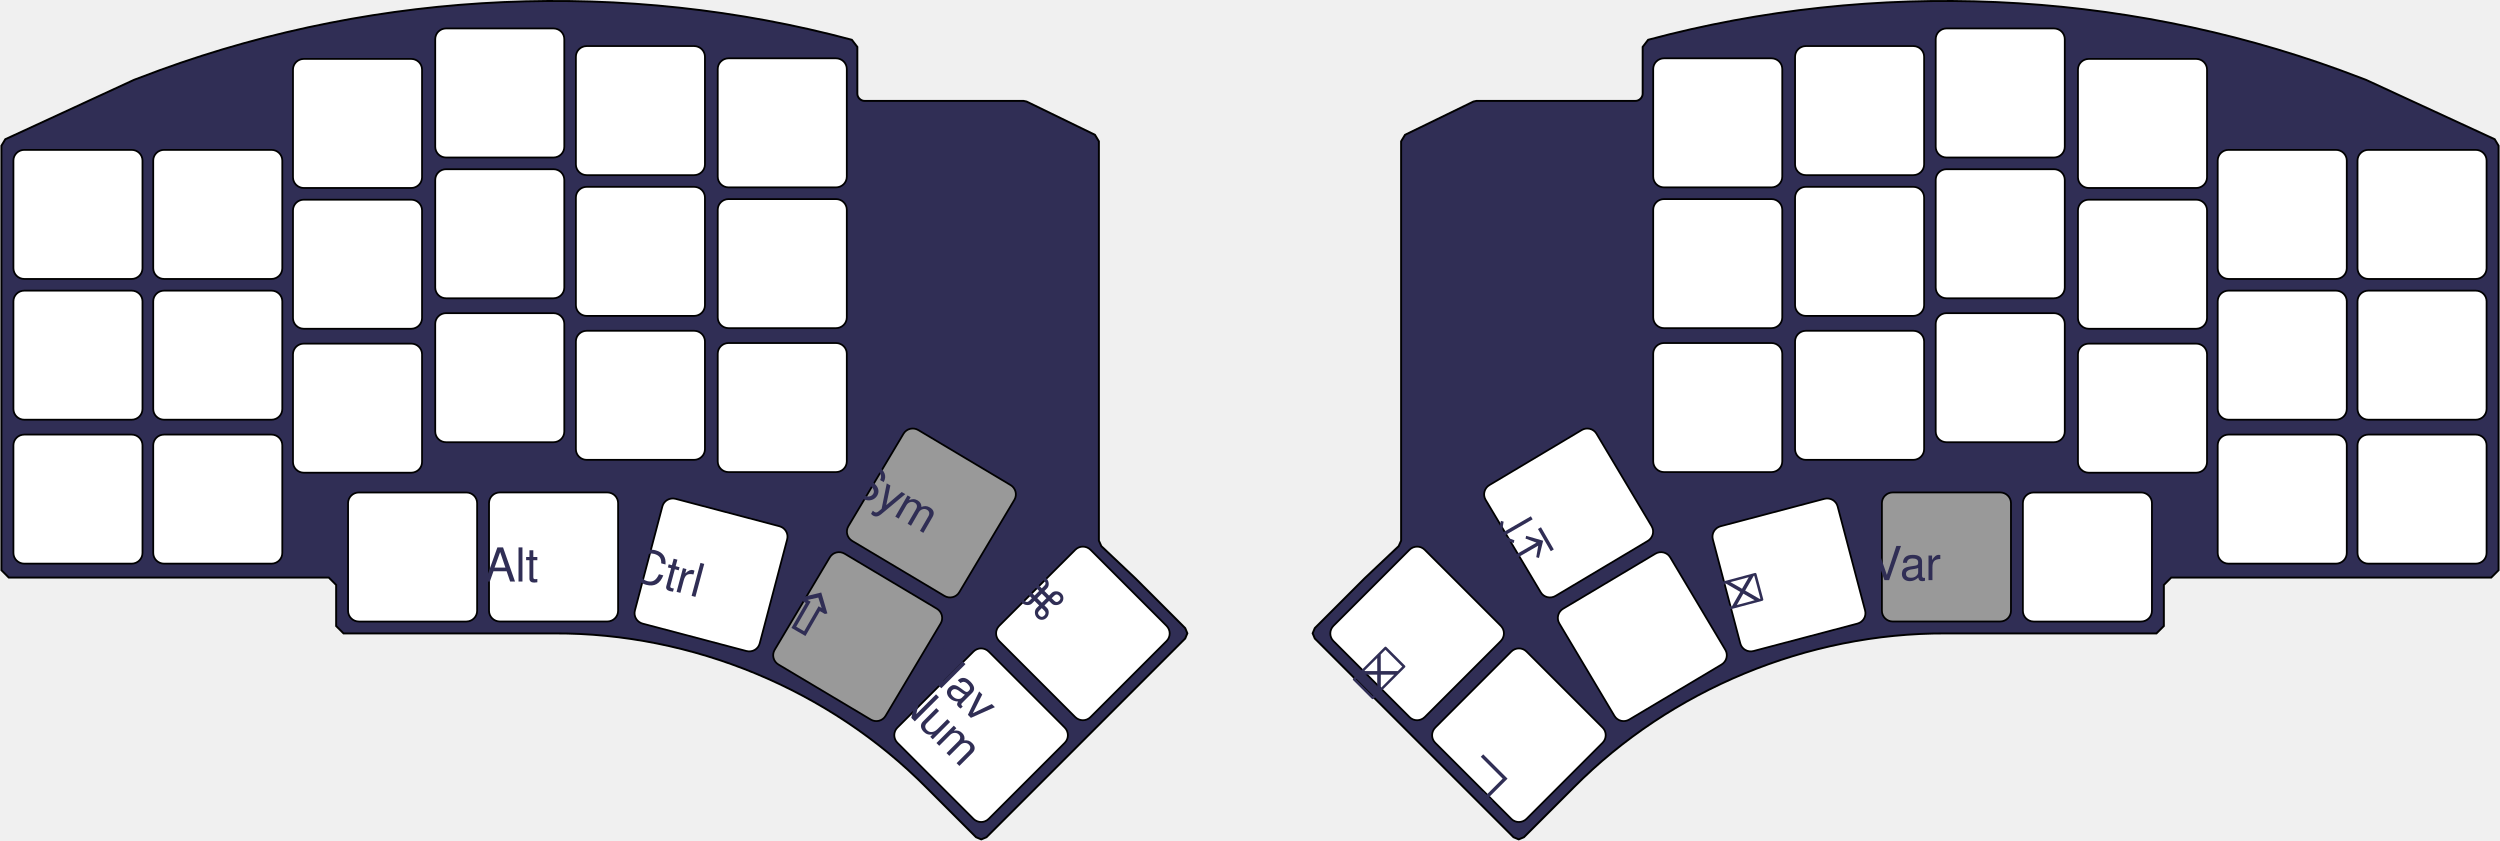
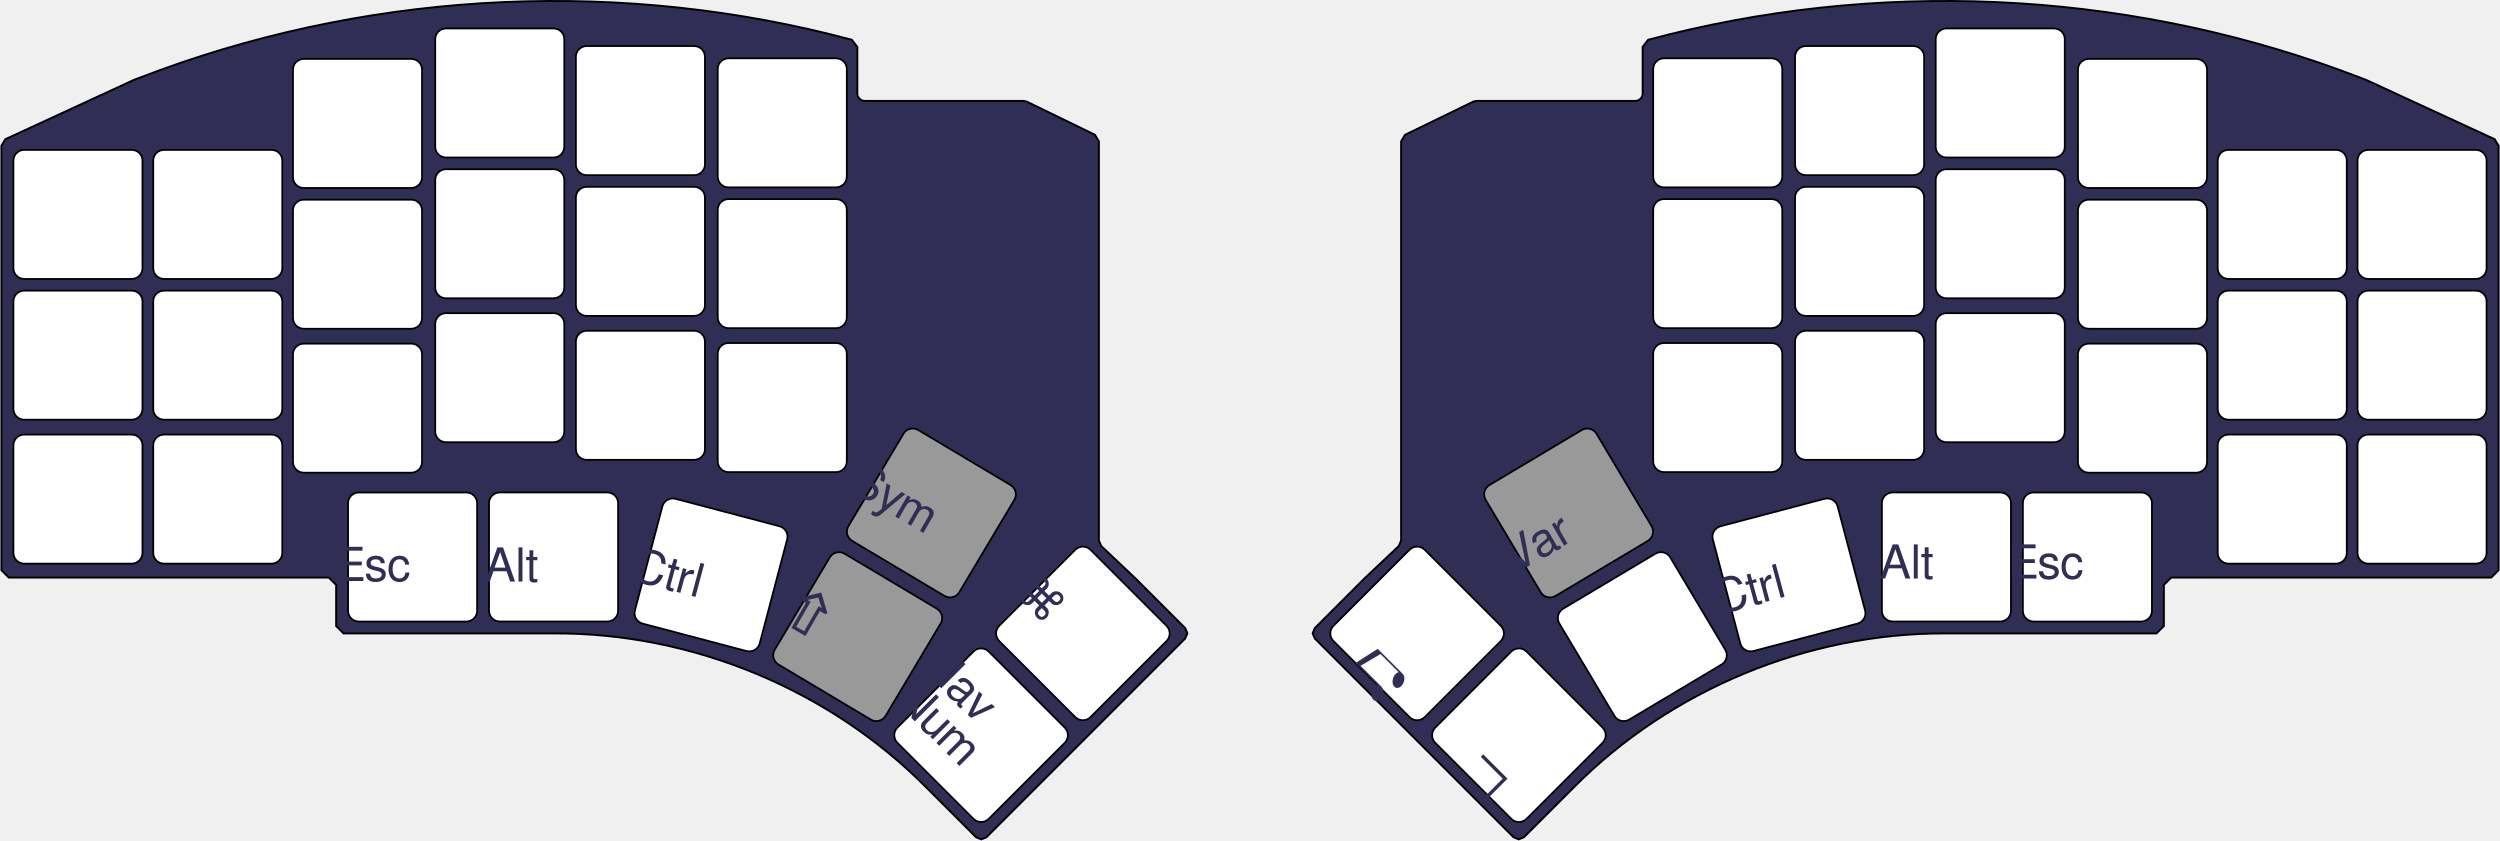
<svg xmlns="http://www.w3.org/2000/svg" viewBox="0 0 1281.106 430.683" width="33.896cm" height="11.395cm" version="1.1" id="svg72">
  <defs id="defs4">
    <marker id="DistanceX" orient="auto" refX="0" refY="0" style="overflow:visible">
      <path d="M 3,-3 -3,3 M 0,-5 V 5" style="stroke:#000000;stroke-width:0.5" id="path1" />
    </marker>
    <pattern id="Hatch" patternUnits="userSpaceOnUse" width="8" height="8" x="0" y="0">
      <path d="M8 4 l-4,4" stroke="#000000" stroke-width="0.25" linecap="square" id="path2" />
      <path d="M6 2 l-4,4" stroke="#000000" stroke-width="0.25" linecap="square" id="path3" />
      <path d="M4 0 l-4,4" stroke="#000000" stroke-width="0.25" linecap="square" id="path4" />
    </pattern>
    <symbol id="*MODEL_SPACE" />
    <symbol id="*PAPER_SPACE" />
  </defs>
  <g id="layer1" transform="translate(955.7768,-894.4584)">
    <path id="path64" style="fill:#302e55;fill-opacity:1;stroke:#000000" d="m 41.297,1219.052 c -70.712,-0.283 -140.885,28.783 -190.684,78.987 -8.485,8.485 -16.971,16.968 -25.456,25.453 l -2.673,1.109 -2.673,-1.109 -101.823,-101.822 -1.107,-2.673 1.107,-2.67 c 8.485,-8.484 16.97,-16.971 25.455,-25.458 l 17.511,-16.538 1.264,-2.821 1.4e-4,-4e-4 V 966.879 l 2.016,-3.343 35.043,-17.041 1.541,-0.328 h 81.401 c 2.024,0.049 3.829,-1.755 3.779,-3.78 V 918.502 l 2.809,-3.653 C 4.918,883.76 130.395,889.252 243.345,930.369 l 13.302,4.995 65.977,30.446 1.989,3.328 v 217.522 l 2.1e-4,2e-4 -3.779,3.78 H 156.856 l -3.78,3.781 v 21.051 l 1e-4,7e-4 -3.779,3.779 z" />
    <g id="layer2">
      <rect style="fill:#ffffff;stroke:#000000;stroke-width:0.92;stroke-opacity:1" id="rect72" width="66.142" height="66.142" x="252.322" y="1117.162" rx="5.563" ry="5.479" />
      <rect style="fill:#ffffff;stroke:#000000;stroke-width:0.92;stroke-opacity:1" id="rect73" width="66.142" height="66.142" x="252.322" y="1043.396" rx="5.563" ry="5.479" />
      <rect style="fill:#ffffff;stroke:#000000;stroke-width:0.92;stroke-opacity:1" id="rect74" width="66.142" height="66.142" x="252.322" y="971.261" rx="5.563" ry="5.479" />
      <rect style="fill:#ffffff;stroke:#000000;stroke-width:0.92;stroke-opacity:1" id="rect75" width="66.142" height="66.142" x="180.677" y="1117.162" rx="5.563" ry="5.479" />
      <rect style="fill:#ffffff;stroke:#000000;stroke-width:0.92;stroke-opacity:1" id="rect76" width="66.142" height="66.142" x="180.677" y="1043.396" rx="5.563" ry="5.479" />
      <rect style="fill:#ffffff;stroke:#000000;stroke-width:0.92;stroke-opacity:1" id="rect77" width="66.142" height="66.142" x="180.677" y="971.261" rx="5.563" ry="5.479" />
      <rect style="fill:#ffffff;stroke:#000000;stroke-width:0.92;stroke-opacity:1" id="rect78" width="66.142" height="66.142" x="109.061" y="1070.549" rx="5.563" ry="5.479" />
      <rect style="fill:#ffffff;stroke:#000000;stroke-width:0.92;stroke-opacity:1" id="rect79" width="66.142" height="66.142" x="109.061" y="996.784" rx="5.563" ry="5.479" />
      <rect style="fill:#ffffff;stroke:#000000;stroke-width:0.92;stroke-opacity:1" id="rect80" width="66.142" height="66.142" x="109.061" y="924.648" rx="5.563" ry="5.479" />
      <rect style="fill:#ffffff;stroke:#000000;stroke-width:0.92;stroke-opacity:1" id="rect81" width="66.142" height="66.142" x="36.163" y="1054.932" rx="5.563" ry="5.479" />
      <rect style="fill:#ffffff;stroke:#000000;stroke-width:0.92;stroke-opacity:1" id="rect82" width="66.142" height="66.142" x="36.163" y="981.166" rx="5.563" ry="5.479" />
      <rect style="fill:#ffffff;stroke:#000000;stroke-width:0.92;stroke-opacity:1" id="rect83" width="66.142" height="66.142" x="36.163" y="909.031" rx="5.563" ry="5.479" />
      <rect style="fill:#ffffff;stroke:#000000;stroke-width:0.92;stroke-opacity:1" id="rect84" width="66.142" height="66.142" x="-35.911" y="1063.967" rx="5.563" ry="5.479" />
      <rect style="fill:#ffffff;stroke:#000000;stroke-width:0.92;stroke-opacity:1" id="rect85" width="66.142" height="66.142" x="-35.911" y="990.202" rx="5.563" ry="5.479" />
      <rect style="fill:#ffffff;stroke:#000000;stroke-width:0.92;stroke-opacity:1" id="rect86" width="66.142" height="66.142" x="-35.911" y="918.066" rx="5.563" ry="5.479" />
      <rect style="fill:#ffffff;stroke:#000000;stroke-width:0.92;stroke-opacity:1" id="rect87" width="66.142" height="66.142" x="-108.604" y="1070.241" rx="5.563" ry="5.479" />
      <rect style="fill:#ffffff;stroke:#000000;stroke-width:0.92;stroke-opacity:1" id="rect88" width="66.142" height="66.142" x="-108.604" y="996.476" rx="5.563" ry="5.479" />
      <rect style="fill:#ffffff;stroke:#000000;stroke-width:0.92;stroke-opacity:1" id="rect89" width="66.142" height="66.142" x="-108.604" y="924.341" rx="5.563" ry="5.479" />
      <rect style="fill:#ffffff;stroke:#000000;stroke-width:0.92;stroke-opacity:1" id="rect90" width="66.142" height="66.142" x="80.835" y="1146.825" rx="5.563" ry="5.479" />
-       <rect style="fill:#999999;stroke:#000000;stroke-width:0.92;stroke-opacity:1" id="rect91" width="66.142" height="66.142" x="8.595" y="1146.804" rx="5.563" ry="5.479" />
+       <rect style="fill:#ffffff;stroke:#000000;stroke-width:0.92;stroke-opacity:1" id="rect91" width="66.142" height="66.142" x="8.595" y="1146.804" rx="5.563" ry="5.479" />
      <rect style="fill:#ffffff;stroke:#000000;stroke-width:0.92;stroke-opacity:1" id="rect97" width="66.142" height="66.142" x="-756.245" y="956.962" rx="5.563" ry="5.479" transform="rotate(-30.80289,-4.54e-5,-1.5015729e-6)" />
-       <rect style="fill:#ffffff;stroke:#000000;stroke-width:0.92;stroke-opacity:1" id="rect98" width="66.142" height="66.142" x="-756.245" y="883.197" rx="5.563" ry="5.479" transform="rotate(-30.80289,-4.54e-5,-1.5015729e-6)" />
+       <rect style="fill:#999999;stroke:#000000;stroke-width:0.92;stroke-opacity:1" id="rect98" width="66.142" height="66.142" x="-756.245" y="883.197" rx="5.563" ry="5.479" transform="rotate(-30.80289,-4.54e-5,-1.5015729e-6)" />
      <rect style="fill:#ffffff;stroke:#000000;stroke-width:0.92;stroke-opacity:1" id="rect100" width="66.142" height="66.142" x="-1057.519" y="740.217" rx="5.563" ry="5.479" transform="rotate(-45.00803,2.7067894e-6,1.0680611e-6)" />
      <rect style="fill:#ffffff;stroke:#000000;stroke-width:0.92;stroke-opacity:1" id="rect101" width="66.142" height="66.142" x="-1057.519" y="666.451" rx="5.563" ry="5.479" transform="rotate(-45.00803,2.7067894e-6,1.0680611e-6)" />
      <rect style="fill:#ffffff;stroke:#000000;stroke-width:0.92;stroke-opacity:1" id="rect102" width="66.142" height="66.142" x="-374.237" y="1106.686" rx="5.563" ry="5.479" transform="rotate(-14.78418,-4.0243595e-5,3.422599e-5)" />
    </g>
    <g id="layer3">
      <text xml:space="preserve" style="font-style:normal;font-variant:normal;font-weight:normal;font-stretch:normal;font-size:32px;line-height:1;font-family:FreeSerif;-inkscape-font-specification:FreeSerif;text-align:center;text-anchor:middle;fill:#302e55;fill-opacity:1;stroke:#000000;stroke-width:0.996;stroke-opacity:1" x="-74.872" y="969.726" id="text129">
        <tspan id="tspan129" x="-74.872" y="969.726" style="font-size:32px;fill-opacity:1;stroke:none;stroke-linejoin:bevel" />
      </text>
      <text xml:space="preserve" style="font-style:normal;font-variant:normal;font-weight:normal;font-stretch:normal;font-size:32px;line-height:1;font-family:FreeSerif;-inkscape-font-specification:FreeSerif;text-align:center;text-anchor:middle;fill:#302e55;fill-opacity:1;stroke:#000000;stroke-width:0.996;stroke-opacity:1" x="-74.872" y="1042.675" id="text130">
        <tspan id="tspan130" x="-74.872" y="1042.675" style="font-size:32px;fill-opacity:1;stroke:none;stroke-linejoin:bevel" />
      </text>
      <text xml:space="preserve" style="font-style:normal;font-variant:normal;font-weight:normal;font-stretch:normal;font-size:32px;line-height:1;font-family:FreeSerif;-inkscape-font-specification:FreeSerif;text-align:center;text-anchor:middle;fill:#302e55;fill-opacity:1;stroke:#000000;stroke-width:0.996;stroke-opacity:1" x="-74.872" y="1115.623" id="text131">
        <tspan id="tspan131" x="-74.872" y="1115.623" style="font-size:32px;fill-opacity:1;stroke:none;stroke-linejoin:bevel" />
      </text>
      <text xml:space="preserve" style="font-style:normal;font-variant:normal;font-weight:normal;font-stretch:normal;font-size:32px;line-height:1;font-family:FreeSerif;-inkscape-font-specification:FreeSerif;text-align:center;text-anchor:middle;fill:#302e55;fill-opacity:1;stroke:#000000;stroke-width:0.996;stroke-opacity:1" x="-3.032" y="962.247" id="text132">
        <tspan id="tspan132" x="-3.032" y="962.247" style="font-size:32px;fill-opacity:1;stroke:none;stroke-linejoin:bevel" />
      </text>
      <text xml:space="preserve" style="font-style:normal;font-variant:normal;font-weight:normal;font-stretch:normal;font-size:32px;line-height:1;font-family:FreeSerif;-inkscape-font-specification:FreeSerif;text-align:center;text-anchor:middle;fill:#302e55;fill-opacity:1;stroke:#000000;stroke-width:0.996;stroke-opacity:1" x="-3.032" y="1035.195" id="text133">
        <tspan id="tspan133" x="-3.032" y="1035.195" style="font-size:32px;fill-opacity:1;stroke:none;stroke-linejoin:bevel" />
      </text>
      <text xml:space="preserve" style="font-style:normal;font-variant:normal;font-weight:normal;font-stretch:normal;font-size:32px;line-height:1;font-family:FreeSerif;-inkscape-font-specification:FreeSerif;text-align:center;text-anchor:middle;fill:#302e55;fill-opacity:1;stroke:#000000;stroke-width:0.996;stroke-opacity:1" x="-3.032" y="1108.144" id="text134">
        <tspan id="tspan134" x="-3.032" y="1108.144" style="font-size:32px;fill-opacity:1;stroke:none;stroke-linejoin:bevel" />
      </text>
      <text xml:space="preserve" style="font-style:normal;font-variant:normal;font-weight:normal;font-stretch:normal;font-size:32px;line-height:1;font-family:FreeSerif;-inkscape-font-specification:FreeSerif;text-align:center;text-anchor:middle;fill:#302e55;fill-opacity:1;stroke:#000000;stroke-width:0.996;stroke-opacity:1" x="68.542" y="953.214" id="text135">
        <tspan id="tspan135" x="68.542" y="953.214" style="font-size:32px;fill-opacity:1;stroke:none;stroke-linejoin:bevel" />
      </text>
      <text xml:space="preserve" style="font-style:normal;font-variant:normal;font-weight:normal;font-stretch:normal;font-size:32px;line-height:1;font-family:FreeSerif;-inkscape-font-specification:FreeSerif;text-align:center;text-anchor:middle;fill:#302e55;fill-opacity:1;stroke:#000000;stroke-width:0.996;stroke-opacity:1" x="68.542" y="1026.162" id="text136">
        <tspan id="tspan136" x="68.542" y="1026.162" style="font-size:32px;fill-opacity:1;stroke:none;stroke-linejoin:bevel" />
      </text>
      <text xml:space="preserve" style="font-style:normal;font-variant:normal;font-weight:normal;font-stretch:normal;font-size:32px;line-height:1;font-family:FreeSerif;-inkscape-font-specification:FreeSerif;text-align:center;text-anchor:middle;fill:#302e55;fill-opacity:1;stroke:#000000;stroke-width:0.996;stroke-opacity:1" x="68.542" y="1099.111" id="text137">
        <tspan id="tspan137" x="68.542" y="1099.111" style="font-size:32px;fill-opacity:1;stroke:none;stroke-linejoin:bevel" />
      </text>
      <text xml:space="preserve" style="font-style:normal;font-variant:normal;font-weight:normal;font-stretch:normal;font-size:32px;line-height:1;font-family:FreeSerif;-inkscape-font-specification:FreeSerif;text-align:center;text-anchor:middle;fill:#302e55;fill-opacity:1;stroke:#000000;stroke-width:0.996;stroke-opacity:1" x="142.242" y="969.206" id="text138">
        <tspan id="tspan138" x="142.242" y="969.206" style="font-size:32px;fill-opacity:1;stroke:none;stroke-linejoin:bevel" />
      </text>
      <text xml:space="preserve" style="font-style:normal;font-variant:normal;font-weight:normal;font-stretch:normal;font-size:32px;line-height:1;font-family:FreeSerif;-inkscape-font-specification:FreeSerif;text-align:center;text-anchor:middle;fill:#302e55;fill-opacity:1;stroke:#000000;stroke-width:0.996;stroke-opacity:1" x="142.242" y="1042.155" id="text139">
        <tspan id="tspan139" x="142.242" y="1042.155" style="font-size:32px;fill-opacity:1;stroke:none;stroke-linejoin:bevel" />
      </text>
      <text xml:space="preserve" style="font-style:normal;font-variant:normal;font-weight:normal;font-stretch:normal;font-size:32px;line-height:1;font-family:FreeSerif;-inkscape-font-specification:FreeSerif;text-align:center;text-anchor:middle;fill:#302e55;fill-opacity:1;stroke:#000000;stroke-width:0.996;stroke-opacity:1" x="142.242" y="1115.104" id="text140">
        <tspan id="tspan140" x="142.242" y="1115.104" style="font-size:32px;fill-opacity:1;stroke:none;stroke-linejoin:bevel" />
      </text>
      <text xml:space="preserve" style="font-style:normal;font-variant:normal;font-weight:normal;font-stretch:normal;font-size:32px;line-height:1;font-family:FreeSerif;-inkscape-font-specification:FreeSerif;text-align:center;text-anchor:middle;fill:#302e55;fill-opacity:1;stroke:#000000;stroke-width:0.996;stroke-opacity:1" x="213.831" y="1016.826" id="text141">
        <tspan id="tspan141" x="213.831" y="1016.826" style="font-size:32px;fill-opacity:1;stroke:none;stroke-linejoin:bevel" />
      </text>
      <text xml:space="preserve" style="font-style:normal;font-variant:normal;font-weight:normal;font-stretch:normal;font-size:32px;line-height:1;font-family:FreeSerif;-inkscape-font-specification:FreeSerif;text-align:center;text-anchor:middle;fill:#302e55;fill-opacity:1;stroke:#000000;stroke-width:0.996;stroke-opacity:1" x="213.831" y="1089.775" id="text142">
        <tspan id="tspan142" x="213.831" y="1089.775" style="font-size:32px;fill-opacity:1;stroke:none;stroke-linejoin:bevel" />
      </text>
      <text xml:space="preserve" style="font-style:normal;font-variant:normal;font-weight:normal;font-stretch:normal;font-size:32px;line-height:1;font-family:FreeSerif;-inkscape-font-specification:FreeSerif;text-align:center;text-anchor:middle;fill:#302e55;fill-opacity:1;stroke:#000000;stroke-width:0.996;stroke-opacity:1" x="213.831" y="1162.724" id="text143">
        <tspan id="tspan143" x="213.831" y="1162.724" style="font-size:32px;fill-opacity:1;stroke:none;stroke-linejoin:bevel" />
      </text>
      <text xml:space="preserve" style="font-style:normal;font-variant:normal;font-weight:normal;font-stretch:normal;font-size:32px;line-height:1;font-family:FreeSerif;-inkscape-font-specification:FreeSerif;text-align:center;text-anchor:middle;fill:#302e55;fill-opacity:1;stroke:#000000;stroke-width:0.996;stroke-opacity:1" x="285.473" y="1016.826" id="text144">
        <tspan id="tspan144" x="285.473" y="1016.826" style="font-size:32px;fill-opacity:1;stroke:none;stroke-linejoin:bevel" />
      </text>
      <text xml:space="preserve" style="font-style:normal;font-variant:normal;font-weight:normal;font-stretch:normal;font-size:32px;line-height:1;font-family:FreeSerif;-inkscape-font-specification:FreeSerif;text-align:center;text-anchor:middle;fill:#302e55;fill-opacity:1;stroke:#000000;stroke-width:0.996;stroke-opacity:1" x="285.473" y="1089.775" id="text145">
        <tspan id="tspan145" x="285.473" y="1089.775" style="font-size:32px;fill-opacity:1;stroke:none;stroke-linejoin:bevel" />
      </text>
      <text xml:space="preserve" style="font-style:normal;font-variant:normal;font-weight:normal;font-stretch:normal;font-size:32px;line-height:1;font-family:FreeSerif;-inkscape-font-specification:FreeSerif;text-align:center;text-anchor:middle;fill:#302e55;fill-opacity:1;stroke:#000000;stroke-width:0.996;stroke-opacity:1" x="285.473" y="1162.724" id="text146">
        <tspan id="tspan146" x="285.473" y="1162.724" style="font-size:32px;fill-opacity:1;stroke:none;stroke-linejoin:bevel" />
      </text>
      <text xml:space="preserve" style="font-style:normal;font-variant:normal;font-weight:normal;font-stretch:normal;font-size:32px;line-height:1;font-family:FreeSerif;-inkscape-font-specification:FreeSerif;text-align:center;text-anchor:middle;fill:#302e55;fill-opacity:1;stroke:#000000;stroke-width:0.996;stroke-opacity:1" x="113.572" y="1191.866" id="text147">
        <tspan id="tspan147" x="113.572" y="1191.866" style="font-size:32px;fill-opacity:1;stroke:none;stroke-linejoin:bevel" />
      </text>
-       <text xml:space="preserve" style="font-style:normal;font-variant:normal;font-weight:normal;font-stretch:normal;font-size:24px;line-height:1;font-family:FreeSans;-inkscape-font-specification:FreeSans;text-align:center;text-anchor:middle;fill:#302e55;fill-opacity:1;stroke:#000000;stroke-width:0.996;stroke-opacity:1" x="42.128" y="1191.735" id="text148">
-         <tspan id="tspan148" x="42.128" y="1191.735" style="font-style:normal;font-variant:normal;font-weight:normal;font-stretch:normal;font-size:24px;font-family:FreeSans;-inkscape-font-specification:FreeSans;fill-opacity:1;stroke:none;stroke-linejoin:bevel">Var</tspan>
-       </text>
      <text xml:space="preserve" style="font-style:normal;font-variant:normal;font-weight:normal;font-stretch:normal;font-size:32px;line-height:1;font-family:FreeSerif;-inkscape-font-specification:FreeSerif;text-align:center;text-anchor:middle;fill:#302e55;fill-opacity:1;stroke:#000000;stroke-width:0.996;stroke-opacity:1" x="-709.492" y="1013.67" id="text149" transform="rotate(-30,5.6941888e-6,1.0416908e-6)">
        <tspan id="tspan149" x="-709.492" y="1013.67" style="font-size:32px;fill-opacity:1;stroke:none;stroke-linejoin:bevel" />
      </text>
-       <text xml:space="preserve" style="font-style:normal;font-variant:normal;font-weight:normal;font-stretch:normal;font-size:32px;line-height:1;font-family:FreeSerif;-inkscape-font-specification:FreeSerif;text-align:center;text-anchor:middle;fill:#302e55;fill-opacity:1;stroke:#000000;stroke-width:0.996;stroke-opacity:1" x="-710.632" y="938.685" id="text152" transform="rotate(-30,5.6941888e-6,1.0416908e-6)">
-         <tspan id="tspan152" x="-710.632" y="938.685" style="font-size:32px;fill-opacity:1;stroke:none;stroke-linejoin:bevel">↹</tspan>
-       </text>
-       <text xml:space="preserve" style="font-style:normal;font-variant:normal;font-weight:normal;font-stretch:normal;font-size:32px;line-height:1;font-family:FreeSerif;-inkscape-font-specification:FreeSerif;text-align:center;text-anchor:middle;fill:#302e55;fill-opacity:1;stroke:#000000;stroke-width:0.996;stroke-opacity:1" x="-346.006" y="1147.73" id="text160" transform="rotate(-15)">
-         <tspan id="tspan160" x="-346.006" y="1147.73" style="font-size:32px;fill-opacity:1;stroke:none;stroke-linejoin:bevel">⌫</tspan>
-       </text>
      <text xml:space="preserve" style="font-style:normal;font-variant:normal;font-weight:normal;font-stretch:normal;font-size:32px;line-height:1;font-family:FreeSerif;-inkscape-font-specification:FreeSerif;text-align:center;text-anchor:middle;fill:#302e55;fill-opacity:1;stroke:#000000;stroke-width:0.996;stroke-opacity:1" x="-1024.946" y="787.226" id="text161" transform="rotate(-45,9.0165756e-7,4.8071894e-6)">
        <tspan id="tspan161" x="-1024.946" y="787.226" style="font-size:32px;fill-opacity:1;stroke:none;stroke-linejoin:bevel">↵</tspan>
      </text>
-       <text xml:space="preserve" style="font-style:normal;font-variant:normal;font-weight:normal;font-stretch:normal;font-size:32px;line-height:1;font-family:FreeSerif;-inkscape-font-specification:FreeSerif;text-align:center;text-anchor:middle;fill:#302e55;fill-opacity:1;stroke:#000000;stroke-width:0.996;stroke-opacity:1" x="-1024.439" y="707.568" id="text162" transform="rotate(-45)">
-         <tspan id="tspan162" x="-1024.439" y="707.568" style="font-size:32px;fill-opacity:1;stroke:none;stroke-linejoin:bevel">⌧</tspan>
+       <text xml:space="preserve" style="font-style:normal;font-variant:normal;font-weight:normal;font-stretch:normal;font-size:24px;line-height:1;font-family:FreeSans;-inkscape-font-specification:FreeSans;text-align:center;text-anchor:middle;fill:#302e55;fill-opacity:1;stroke:#000000;stroke-width:0.996;stroke-opacity:1" x="42.293" y="1190.943" id="text148">
+         <tspan id="tspan148" x="42.293" y="1190.943" style="font-style:normal;font-variant:normal;font-weight:normal;font-stretch:normal;font-size:24px;font-family:FreeSans;-inkscape-font-specification:FreeSans;fill-opacity:1;stroke:none;stroke-linejoin:bevel">Alt</tspan>
+       </text>
+       <text xml:space="preserve" style="font-style:normal;font-variant:normal;font-weight:normal;font-stretch:normal;font-size:24px;line-height:1;font-family:FreeSans;-inkscape-font-specification:FreeSans;text-align:center;text-anchor:middle;fill:#302e55;fill-opacity:1;stroke:#000000;stroke-width:0.996;stroke-opacity:1" x="-710.972" y="939.605" id="text152-9" transform="rotate(-30)">
+         <tspan id="tspan152-3" x="-710.972" y="939.605" style="font-style:normal;font-variant:normal;font-weight:normal;font-stretch:normal;font-size:24px;font-family:FreeSans;-inkscape-font-specification:FreeSans;fill-opacity:1;stroke:none;stroke-linejoin:bevel">Var</tspan>
+       </text>
+       <text xml:space="preserve" style="font-style:normal;font-variant:normal;font-weight:normal;font-stretch:normal;font-size:24px;line-height:1;font-family:FreeSans;-inkscape-font-specification:FreeSans;text-align:center;text-anchor:middle;fill:#302e55;fill-opacity:1;stroke:#000000;stroke-width:0.996;stroke-opacity:1" x="-346.096" y="1148.706" id="text160" transform="rotate(-15)">
+         <tspan id="tspan160" x="-346.096" y="1148.706" style="font-style:normal;font-variant:normal;font-weight:normal;font-stretch:normal;font-size:24px;font-family:FreeSans;-inkscape-font-specification:FreeSans;fill-opacity:1;stroke:none;stroke-linejoin:bevel">Ctrl</tspan>
+       </text>
+       <text xml:space="preserve" style="font-style:normal;font-variant:normal;font-weight:normal;font-stretch:normal;font-size:32px;line-height:1;font-family:FreeSerif;-inkscape-font-specification:FreeSerif;text-align:center;text-anchor:middle;fill:#302e55;fill-opacity:1;stroke:#000000;stroke-width:0.996;stroke-opacity:1" x="-1025.9" y="712.682" id="text162" transform="rotate(-45)">
+         <tspan id="tspan162" x="-1025.9" y="712.682" style="font-size:32px;fill-opacity:1;stroke:none;stroke-linejoin:bevel">♫</tspan>
+       </text>
+       <text xml:space="preserve" style="font-style:normal;font-variant:normal;font-weight:normal;font-stretch:normal;font-size:24px;line-height:1;font-family:FreeSans;-inkscape-font-specification:FreeSans;text-align:center;text-anchor:middle;fill:#302e55;fill-opacity:1;stroke:#000000;stroke-width:0.996;stroke-opacity:1" x="113.688" y="1190.943" id="text4">
+         <tspan id="tspan4" x="113.688" y="1190.943" style="font-style:normal;font-variant:normal;font-weight:normal;font-stretch:normal;font-size:24px;font-family:FreeSans;-inkscape-font-specification:FreeSans;fill-opacity:1;stroke:none;stroke-linejoin:bevel">Esc</tspan>
      </text>
    </g>
  </g>
  <g id="g211" transform="matrix(-1,0,0,1,325.3293,-894.4584)">
    <path id="path162" style="fill:#302e55;fill-opacity:1;stroke:#000000" d="m 41.297,1219.052 c -70.712,-0.283 -140.885,28.783 -190.684,78.987 -8.485,8.485 -16.971,16.968 -25.456,25.453 l -2.673,1.109 -2.673,-1.109 -101.823,-101.822 -1.107,-2.673 1.107,-2.67 c 8.485,-8.484 16.97,-16.971 25.455,-25.458 l 17.511,-16.538 1.264,-2.821 1.4e-4,-4e-4 V 966.879 l 2.016,-3.343 35.043,-17.041 1.541,-0.328 h 81.401 c 2.024,0.049 3.829,-1.755 3.779,-3.78 V 918.502 l 2.809,-3.653 C 4.918,883.76 130.395,889.252 243.345,930.369 l 13.302,4.995 65.977,30.446 1.989,3.328 v 217.522 l 2.1e-4,2e-4 -3.779,3.78 H 156.856 l -3.78,3.781 v 21.051 l 1e-4,7e-4 -3.779,3.779 z" />
    <g id="g186">
      <rect style="fill:#ffffff;stroke:#000000;stroke-width:0.92;stroke-opacity:1" id="rect162" width="66.142" height="66.142" x="252.322" y="1117.162" rx="5.563" ry="5.479" />
      <rect style="fill:#ffffff;stroke:#000000;stroke-width:0.92;stroke-opacity:1" id="rect163" width="66.142" height="66.142" x="252.322" y="1043.396" rx="5.563" ry="5.479" />
      <rect style="fill:#ffffff;stroke:#000000;stroke-width:0.92;stroke-opacity:1" id="rect164" width="66.142" height="66.142" x="252.322" y="971.261" rx="5.563" ry="5.479" />
      <rect style="fill:#ffffff;stroke:#000000;stroke-width:0.92;stroke-opacity:1" id="rect165" width="66.142" height="66.142" x="180.677" y="1117.162" rx="5.563" ry="5.479" />
      <rect style="fill:#ffffff;stroke:#000000;stroke-width:0.92;stroke-opacity:1" id="rect166" width="66.142" height="66.142" x="180.677" y="1043.396" rx="5.563" ry="5.479" />
      <rect style="fill:#ffffff;stroke:#000000;stroke-width:0.92;stroke-opacity:1" id="rect167" width="66.142" height="66.142" x="180.677" y="971.261" rx="5.563" ry="5.479" />
      <rect style="fill:#ffffff;stroke:#000000;stroke-width:0.92;stroke-opacity:1" id="rect168" width="66.142" height="66.142" x="109.061" y="1070.549" rx="5.563" ry="5.479" />
      <rect style="fill:#ffffff;stroke:#000000;stroke-width:0.92;stroke-opacity:1" id="rect169" width="66.142" height="66.142" x="109.061" y="996.784" rx="5.563" ry="5.479" />
      <rect style="fill:#ffffff;stroke:#000000;stroke-width:0.92;stroke-opacity:1" id="rect170" width="66.142" height="66.142" x="109.061" y="924.648" rx="5.563" ry="5.479" />
      <rect style="fill:#ffffff;stroke:#000000;stroke-width:0.92;stroke-opacity:1" id="rect171" width="66.142" height="66.142" x="36.163" y="1054.932" rx="5.563" ry="5.479" />
      <rect style="fill:#ffffff;stroke:#000000;stroke-width:0.92;stroke-opacity:1" id="rect172" width="66.142" height="66.142" x="36.163" y="981.166" rx="5.563" ry="5.479" />
      <rect style="fill:#ffffff;stroke:#000000;stroke-width:0.92;stroke-opacity:1" id="rect173" width="66.142" height="66.142" x="36.163" y="909.031" rx="5.563" ry="5.479" />
      <rect style="fill:#ffffff;stroke:#000000;stroke-width:0.92;stroke-opacity:1" id="rect174" width="66.142" height="66.142" x="-35.911" y="1063.967" rx="5.563" ry="5.479" />
      <rect style="fill:#ffffff;stroke:#000000;stroke-width:0.92;stroke-opacity:1" id="rect175" width="66.142" height="66.142" x="-35.911" y="990.202" rx="5.563" ry="5.479" />
      <rect style="fill:#ffffff;stroke:#000000;stroke-width:0.92;stroke-opacity:1" id="rect176" width="66.142" height="66.142" x="-35.911" y="918.066" rx="5.563" ry="5.479" />
      <rect style="fill:#ffffff;stroke:#000000;stroke-width:0.92;stroke-opacity:1" id="rect177" width="66.142" height="66.142" x="-108.604" y="1070.241" rx="5.563" ry="5.479" />
      <rect style="fill:#ffffff;stroke:#000000;stroke-width:0.92;stroke-opacity:1" id="rect178" width="66.142" height="66.142" x="-108.604" y="996.476" rx="5.563" ry="5.479" />
      <rect style="fill:#ffffff;stroke:#000000;stroke-width:0.92;stroke-opacity:1" id="rect179" width="66.142" height="66.142" x="-108.604" y="924.341" rx="5.563" ry="5.479" />
      <rect style="fill:#ffffff;stroke:#000000;stroke-width:0.92;stroke-opacity:1" id="rect180" width="66.142" height="66.142" x="80.835" y="1146.825" rx="5.563" ry="5.479" />
      <rect style="fill:#ffffff;stroke:#000000;stroke-width:0.92;stroke-opacity:1" id="rect181" width="66.142" height="66.142" x="8.595" y="1146.804" rx="5.563" ry="5.479" />
      <rect style="fill:#999999;stroke:#000000;stroke-width:0.92;stroke-opacity:1" id="rect182" width="66.142" height="66.142" x="-756.245" y="956.962" rx="5.563" ry="5.479" transform="rotate(-30.80289,-4.54e-5,-1.5015729e-6)" />
      <rect style="fill:#999999;stroke:#000000;stroke-width:0.92;stroke-opacity:1" id="rect183" width="66.142" height="66.142" x="-756.245" y="883.197" rx="5.563" ry="5.479" transform="rotate(-30.80289,-4.54e-5,-1.5015729e-6)" />
      <rect style="fill:#ffffff;stroke:#000000;stroke-width:0.92;stroke-opacity:1" id="rect184" width="66.142" height="66.142" x="-1057.519" y="740.217" rx="5.563" ry="5.479" transform="rotate(-45.00803,2.7067894e-6,1.0680611e-6)" />
      <rect style="fill:#ffffff;stroke:#000000;stroke-width:0.92;stroke-opacity:1" id="rect185" width="66.142" height="66.142" x="-1057.519" y="666.451" rx="5.563" ry="5.479" transform="rotate(-45.00803,2.7067894e-6,1.0680611e-6)" />
      <rect style="fill:#ffffff;stroke:#000000;stroke-width:0.92;stroke-opacity:1" id="rect186" width="66.142" height="66.142" x="-374.237" y="1106.686" rx="5.563" ry="5.479" transform="rotate(-14.78418,-4.0243595e-5,3.422599e-5)" />
    </g>
    <g id="layer4" transform="translate(1.474411)">
      <text xml:space="preserve" style="font-style:normal;font-variant:normal;font-weight:normal;font-stretch:normal;font-size:32px;line-height:1;font-family:FreeSerif;-inkscape-font-specification:FreeSerif;text-align:center;text-anchor:middle;fill:#302e55;fill-opacity:1;stroke:#000000;stroke-width:0.996;stroke-opacity:1" x="-915.123" y="1016.826" id="text211" transform="matrix(-1,0,0,1,-630.4476,0)">
        <tspan id="tspan211" x="-915.123" y="1016.826" style="font-size:32px;fill-opacity:1;stroke:none;stroke-linejoin:bevel" />
      </text>
      <text xml:space="preserve" style="font-style:normal;font-variant:normal;font-weight:normal;font-stretch:normal;font-size:32px;line-height:1;font-family:FreeSerif;-inkscape-font-specification:FreeSerif;text-align:center;text-anchor:middle;fill:#302e55;fill-opacity:1;stroke:#000000;stroke-width:0.996;stroke-opacity:1" x="-915.123" y="1089.775" id="text212" transform="matrix(-1,0,0,1,-630.4476,0)">
        <tspan id="tspan212" x="-915.123" y="1089.775" style="font-size:32px;fill-opacity:1;stroke:none;stroke-linejoin:bevel" />
      </text>
      <text xml:space="preserve" style="font-style:normal;font-variant:normal;font-weight:normal;font-stretch:normal;font-size:32px;line-height:1;font-family:FreeSerif;-inkscape-font-specification:FreeSerif;text-align:center;text-anchor:middle;fill:#302e55;fill-opacity:1;stroke:#000000;stroke-width:0.996;stroke-opacity:1" x="-915.123" y="1162.724" id="text213" transform="matrix(-1,0,0,1,-630.4476,0)">
        <tspan id="tspan213" x="-915.123" y="1162.724" style="font-size:32px;fill-opacity:1;stroke:none;stroke-linejoin:bevel" />
      </text>
      <text xml:space="preserve" style="font-style:normal;font-variant:normal;font-weight:normal;font-stretch:normal;font-size:32px;line-height:1;font-family:FreeSerif;-inkscape-font-specification:FreeSerif;text-align:center;text-anchor:middle;fill:#302e55;fill-opacity:1;stroke:#000000;stroke-width:0.996;stroke-opacity:1" x="-843.481" y="1016.826" id="text214" transform="matrix(-1,0,0,1,-630.4476,0)">
        <tspan id="tspan214" x="-843.481" y="1016.826" style="font-size:32px;fill-opacity:1;stroke:none;stroke-linejoin:bevel" />
      </text>
      <text xml:space="preserve" style="font-style:normal;font-variant:normal;font-weight:normal;font-stretch:normal;font-size:32px;line-height:1;font-family:FreeSerif;-inkscape-font-specification:FreeSerif;text-align:center;text-anchor:middle;fill:#302e55;fill-opacity:1;stroke:#000000;stroke-width:0.996;stroke-opacity:1" x="-843.481" y="1089.775" id="text215" transform="matrix(-1,0,0,1,-630.4476,0)">
        <tspan id="tspan215" x="-843.481" y="1089.775" style="font-size:32px;fill-opacity:1;stroke:none;stroke-linejoin:bevel" />
      </text>
      <text xml:space="preserve" style="font-style:normal;font-variant:normal;font-weight:normal;font-stretch:normal;font-size:32px;line-height:1;font-family:FreeSerif;-inkscape-font-specification:FreeSerif;text-align:center;text-anchor:middle;fill:#302e55;fill-opacity:1;stroke:#000000;stroke-width:0.996;stroke-opacity:1" x="-843.481" y="1162.724" id="text216" transform="matrix(-1,0,0,1,-630.4476,0)">
        <tspan id="tspan216" x="-843.481" y="1162.724" style="font-size:32px;fill-opacity:1;stroke:none;stroke-linejoin:bevel" />
      </text>
      <text xml:space="preserve" style="font-style:normal;font-variant:normal;font-weight:normal;font-stretch:normal;font-size:32px;line-height:1;font-family:FreeSerif;-inkscape-font-specification:FreeSerif;text-align:center;text-anchor:middle;fill:#302e55;fill-opacity:1;stroke:#000000;stroke-width:0.996;stroke-opacity:1" x="-140.642" y="969.873" id="text217" transform="scale(-1,1)">
        <tspan id="tspan217" x="-140.642" y="969.873" style="font-size:32px;fill-opacity:1;stroke:none;stroke-linejoin:bevel" />
      </text>
      <text xml:space="preserve" style="font-style:normal;font-variant:normal;font-weight:normal;font-stretch:normal;font-size:32px;line-height:1;font-family:FreeSerif;-inkscape-font-specification:FreeSerif;text-align:center;text-anchor:middle;fill:#302e55;fill-opacity:1;stroke:#000000;stroke-width:0.996;stroke-opacity:1" x="-140.642" y="1042.821" id="text218" transform="scale(-1,1)">
        <tspan id="tspan218" x="-140.642" y="1042.821" style="font-size:32px;fill-opacity:1;stroke:none;stroke-linejoin:bevel" />
      </text>
      <text xml:space="preserve" style="font-style:normal;font-variant:normal;font-weight:normal;font-stretch:normal;font-size:32px;line-height:1;font-family:FreeSerif;-inkscape-font-specification:FreeSerif;text-align:center;text-anchor:middle;fill:#302e55;fill-opacity:1;stroke:#000000;stroke-width:0.996;stroke-opacity:1" x="-140.642" y="1115.77" id="text219" transform="scale(-1,1)">
        <tspan id="tspan219" x="-140.642" y="1115.77" style="font-size:32px;fill-opacity:1;stroke:none;stroke-linejoin:bevel" />
      </text>
      <text xml:space="preserve" style="font-style:normal;font-variant:normal;font-weight:normal;font-stretch:normal;font-size:32px;line-height:1;font-family:FreeSerif;-inkscape-font-specification:FreeSerif;text-align:center;text-anchor:middle;fill:#302e55;fill-opacity:1;stroke:#000000;stroke-width:0.996;stroke-opacity:1" x="-67.597" y="954.429" id="text220" transform="scale(-1,1)">
        <tspan id="tspan220" x="-67.597" y="954.429" style="font-size:32px;fill-opacity:1;stroke:none;stroke-linejoin:bevel" />
      </text>
      <text xml:space="preserve" style="font-style:normal;font-variant:normal;font-weight:normal;font-stretch:normal;font-size:32px;line-height:1;font-family:FreeSerif;-inkscape-font-specification:FreeSerif;text-align:center;text-anchor:middle;fill:#302e55;fill-opacity:1;stroke:#000000;stroke-width:0.996;stroke-opacity:1" x="-67.597" y="1027.378" id="text221" transform="scale(-1,1)">
        <tspan id="tspan221" x="-67.597" y="1027.378" style="font-size:32px;fill-opacity:1;stroke:none;stroke-linejoin:bevel" />
      </text>
      <text xml:space="preserve" style="font-style:normal;font-variant:normal;font-weight:normal;font-stretch:normal;font-size:32px;line-height:1;font-family:FreeSerif;-inkscape-font-specification:FreeSerif;text-align:center;text-anchor:middle;fill:#302e55;fill-opacity:1;stroke:#000000;stroke-width:0.996;stroke-opacity:1" x="-67.597" y="1100.327" id="text222" transform="scale(-1,1)">
        <tspan id="tspan222" x="-67.597" y="1100.327" style="font-size:32px;fill-opacity:1;stroke:none;stroke-linejoin:bevel" />
      </text>
      <text xml:space="preserve" style="font-style:normal;font-variant:normal;font-weight:normal;font-stretch:normal;font-size:32px;line-height:1;font-family:FreeSerif;-inkscape-font-specification:FreeSerif;text-align:center;text-anchor:middle;fill:#302e55;fill-opacity:1;stroke:#000000;stroke-width:0.996;stroke-opacity:1" x="4.926" y="963.47" id="text223" transform="scale(-1,1)">
        <tspan id="tspan223" x="4.926" y="963.47" style="font-size:32px;fill-opacity:1;stroke:none;stroke-linejoin:bevel" />
      </text>
      <text xml:space="preserve" style="font-style:normal;font-variant:normal;font-weight:normal;font-stretch:normal;font-size:32px;line-height:1;font-family:FreeSerif;-inkscape-font-specification:FreeSerif;text-align:center;text-anchor:middle;fill:#302e55;fill-opacity:1;stroke:#000000;stroke-width:0.996;stroke-opacity:1" x="4.926" y="1036.419" id="text224" transform="scale(-1,1)">
        <tspan id="tspan224" x="4.926" y="1036.419" style="font-size:32px;fill-opacity:1;stroke:none;stroke-linejoin:bevel" />
      </text>
      <text xml:space="preserve" style="font-style:normal;font-variant:normal;font-weight:normal;font-stretch:normal;font-size:32px;line-height:1;font-family:FreeSerif;-inkscape-font-specification:FreeSerif;text-align:center;text-anchor:middle;fill:#302e55;fill-opacity:1;stroke:#000000;stroke-width:0.996;stroke-opacity:1" x="4.926" y="1109.368" id="text225" transform="scale(-1,1)">
        <tspan id="tspan225" x="4.926" y="1109.368" style="font-size:32px;fill-opacity:1;stroke:none;stroke-linejoin:bevel" />
      </text>
      <text xml:space="preserve" style="font-style:normal;font-variant:normal;font-weight:normal;font-stretch:normal;font-size:32px;line-height:1;font-family:FreeSerif;-inkscape-font-specification:FreeSerif;text-align:center;text-anchor:middle;fill:#302e55;fill-opacity:1;stroke:#000000;stroke-width:0.996;stroke-opacity:1" x="77.555" y="969.856" id="text226" transform="scale(-1,1)">
        <tspan id="tspan226" x="77.555" y="969.856" style="font-size:32px;fill-opacity:1;stroke:none;stroke-linejoin:bevel" />
      </text>
      <text xml:space="preserve" style="font-style:normal;font-variant:normal;font-weight:normal;font-stretch:normal;font-size:32px;line-height:1;font-family:FreeSerif;-inkscape-font-specification:FreeSerif;text-align:center;text-anchor:middle;fill:#302e55;fill-opacity:1;stroke:#000000;stroke-width:0.996;stroke-opacity:1" x="77.555" y="1042.805" id="text227" transform="scale(-1,1)">
        <tspan id="tspan227" x="77.555" y="1042.805" style="font-size:32px;fill-opacity:1;stroke:none;stroke-linejoin:bevel" />
      </text>
      <text xml:space="preserve" style="font-style:normal;font-variant:normal;font-weight:normal;font-stretch:normal;font-size:32px;line-height:1;font-family:FreeSerif;-inkscape-font-specification:FreeSerif;text-align:center;text-anchor:middle;fill:#302e55;fill-opacity:1;stroke:#000000;stroke-width:0.996;stroke-opacity:1" x="77.555" y="1115.754" id="text228" transform="scale(-1,1)">
        <tspan id="tspan228" x="77.555" y="1115.754" style="font-size:32px;fill-opacity:1;stroke:none;stroke-linejoin:bevel" />
      </text>
      <text xml:space="preserve" style="font-style:normal;font-variant:normal;font-weight:normal;font-stretch:normal;font-size:32px;line-height:1;font-family:FreeSerif;-inkscape-font-specification:FreeSerif;text-align:center;text-anchor:middle;fill:#302e55;fill-opacity:1;stroke:#000000;stroke-width:0.996;stroke-opacity:1" x="-112.437" y="1192.456" id="text229" transform="scale(-1,1)">
        <tspan id="tspan229" x="-112.437" y="1192.456" style="font-size:32px;fill-opacity:1;stroke:none;stroke-linejoin:bevel" />
      </text>
      <text xml:space="preserve" style="font-style:normal;font-variant:normal;font-weight:normal;font-stretch:normal;font-size:24px;line-height:1;font-family:FreeSans;-inkscape-font-specification:FreeSans;text-align:center;text-anchor:middle;fill:#302e55;fill-opacity:1;stroke:#000000;stroke-width:0.996;stroke-opacity:1" x="-40.794" y="1192.456" id="text230" transform="scale(-1,1)">
        <tspan id="tspan230" x="-40.794" y="1192.456" style="fill-opacity:1;stroke:none;stroke-linejoin:bevel;-inkscape-font-specification:FreeSans;font-family:FreeSans;font-weight:normal;font-style:normal;font-stretch:normal;font-variant:normal;font-size:24px">Alt</tspan>
      </text>
      <text xml:space="preserve" style="font-style:normal;font-variant:normal;font-weight:normal;font-stretch:normal;font-size:24px;line-height:1;font-family:FreeSans;-inkscape-font-specification:FreeSans;text-align:center;text-anchor:middle;fill:#302e55;fill-opacity:1;stroke:#000000;stroke-width:0.996;stroke-opacity:1" x="346.502" y="1151.024" id="text243" transform="matrix(-0.9659258,0.258819,0.258819,0.9659258,0,0)">
        <tspan id="tspan243" x="346.502" y="1151.024" style="fill-opacity:1;stroke:none;stroke-linejoin:bevel;-inkscape-font-specification:FreeSans;font-family:FreeSans;font-weight:normal;font-style:normal;font-stretch:normal;font-variant:normal;font-size:24px">Ctrl</tspan>
      </text>
      <text xml:space="preserve" style="font-style:normal;font-variant:normal;font-weight:normal;font-stretch:normal;font-size:32px;line-height:1;font-family:FreeSerif;-inkscape-font-specification:FreeSerif;text-align:center;text-anchor:middle;fill:#302e55;fill-opacity:1;stroke:#000000;stroke-width:0.996;stroke-opacity:1" x="711.051" y="1012.44" id="text244" transform="matrix(-0.8660254,0.5,0.5,0.8660254,0,0)">
        <tspan id="tspan244" x="711.051" y="1012.44" style="font-size:32px;fill-opacity:1;stroke:none;stroke-linejoin:bevel">⇧</tspan>
      </text>
      <text xml:space="preserve" style="font-style:normal;font-variant:normal;font-weight:normal;font-stretch:normal;font-size:24px;line-height:1;font-family:FreeSans;-inkscape-font-specification:FreeSans;text-align:center;text-anchor:middle;fill:#302e55;fill-opacity:1;stroke:#000000;stroke-width:0.996;stroke-opacity:1" x="712.323" y="936.452" id="text245" transform="matrix(-0.8660254,0.5,0.5,0.8660254,0,0)">
        <tspan id="tspan245" x="712.323" y="936.452" style="fill-opacity:1;stroke:none;stroke-linejoin:bevel;-inkscape-font-specification:FreeSans;font-family:FreeSans;font-weight:normal;font-style:normal;font-stretch:normal;font-variant:normal;font-size:24px">Sym</tspan>
      </text>
      <text xml:space="preserve" style="font-style:normal;font-variant:normal;font-weight:normal;font-stretch:normal;font-size:32px;line-height:1;font-family:FreeSerif;-inkscape-font-specification:FreeSerif;text-align:center;text-anchor:middle;fill:#302e55;fill-opacity:1;stroke:#000000;stroke-width:0.996;stroke-opacity:1" x="1025.742" y="711.219" id="text246" transform="matrix(-0.7071068,0.7071068,0.7071068,0.7071068,0,0)">
        <tspan id="tspan246" x="1025.742" y="711.219" style="font-size:32px;fill-opacity:1;stroke:none;stroke-linejoin:bevel">⌘</tspan>
      </text>
      <text xml:space="preserve" style="font-style:normal;font-variant:normal;font-weight:normal;font-stretch:normal;font-size:24px;line-height:0.9;font-family:FreeSerif;-inkscape-font-specification:FreeSerif;text-align:center;text-anchor:middle;fill:#302e55;fill-opacity:1;stroke:#000000;stroke-width:0.996;stroke-opacity:1" x="1026.423" y="769.791" id="text247" transform="matrix(-0.7071068,0.7071068,0.7071068,0.7071068,0,0)">
        <tspan id="tspan247" x="1026.423" y="769.791" style="font-style:normal;font-variant:normal;font-weight:normal;font-stretch:normal;font-size:24px;font-family:FreeSans;-inkscape-font-specification:FreeSans;fill-opacity:1;stroke:none;stroke-linejoin:bevel;line-height:0.9">Nav</tspan>
        <tspan x="1026.423" y="791.391" style="font-style:normal;font-variant:normal;font-weight:normal;font-stretch:normal;font-size:24px;font-family:FreeSans;-inkscape-font-specification:FreeSans;fill-opacity:1;stroke:none;stroke-linejoin:bevel;line-height:0.9" id="tspan1">Num</tspan>
      </text>
+       <text xml:space="preserve" style="font-style:normal;font-variant:normal;font-weight:normal;font-stretch:normal;font-size:24px;line-height:1;font-family:FreeSans;-inkscape-font-specification:FreeSans;text-align:center;text-anchor:middle;fill:#302e55;fill-opacity:1;stroke:#000000;stroke-width:0.996;stroke-opacity:1" x="-111.74" y="1192.175" id="text3" transform="scale(-1,1)">
+         <tspan id="tspan3" x="-111.74" y="1192.175" style="font-style:normal;font-variant:normal;font-weight:normal;font-stretch:normal;font-size:24px;font-family:FreeSans;-inkscape-font-specification:FreeSans;fill-opacity:1;stroke:none;stroke-linejoin:bevel">Esc</tspan>
+       </text>
    </g>
  </g>
</svg>
